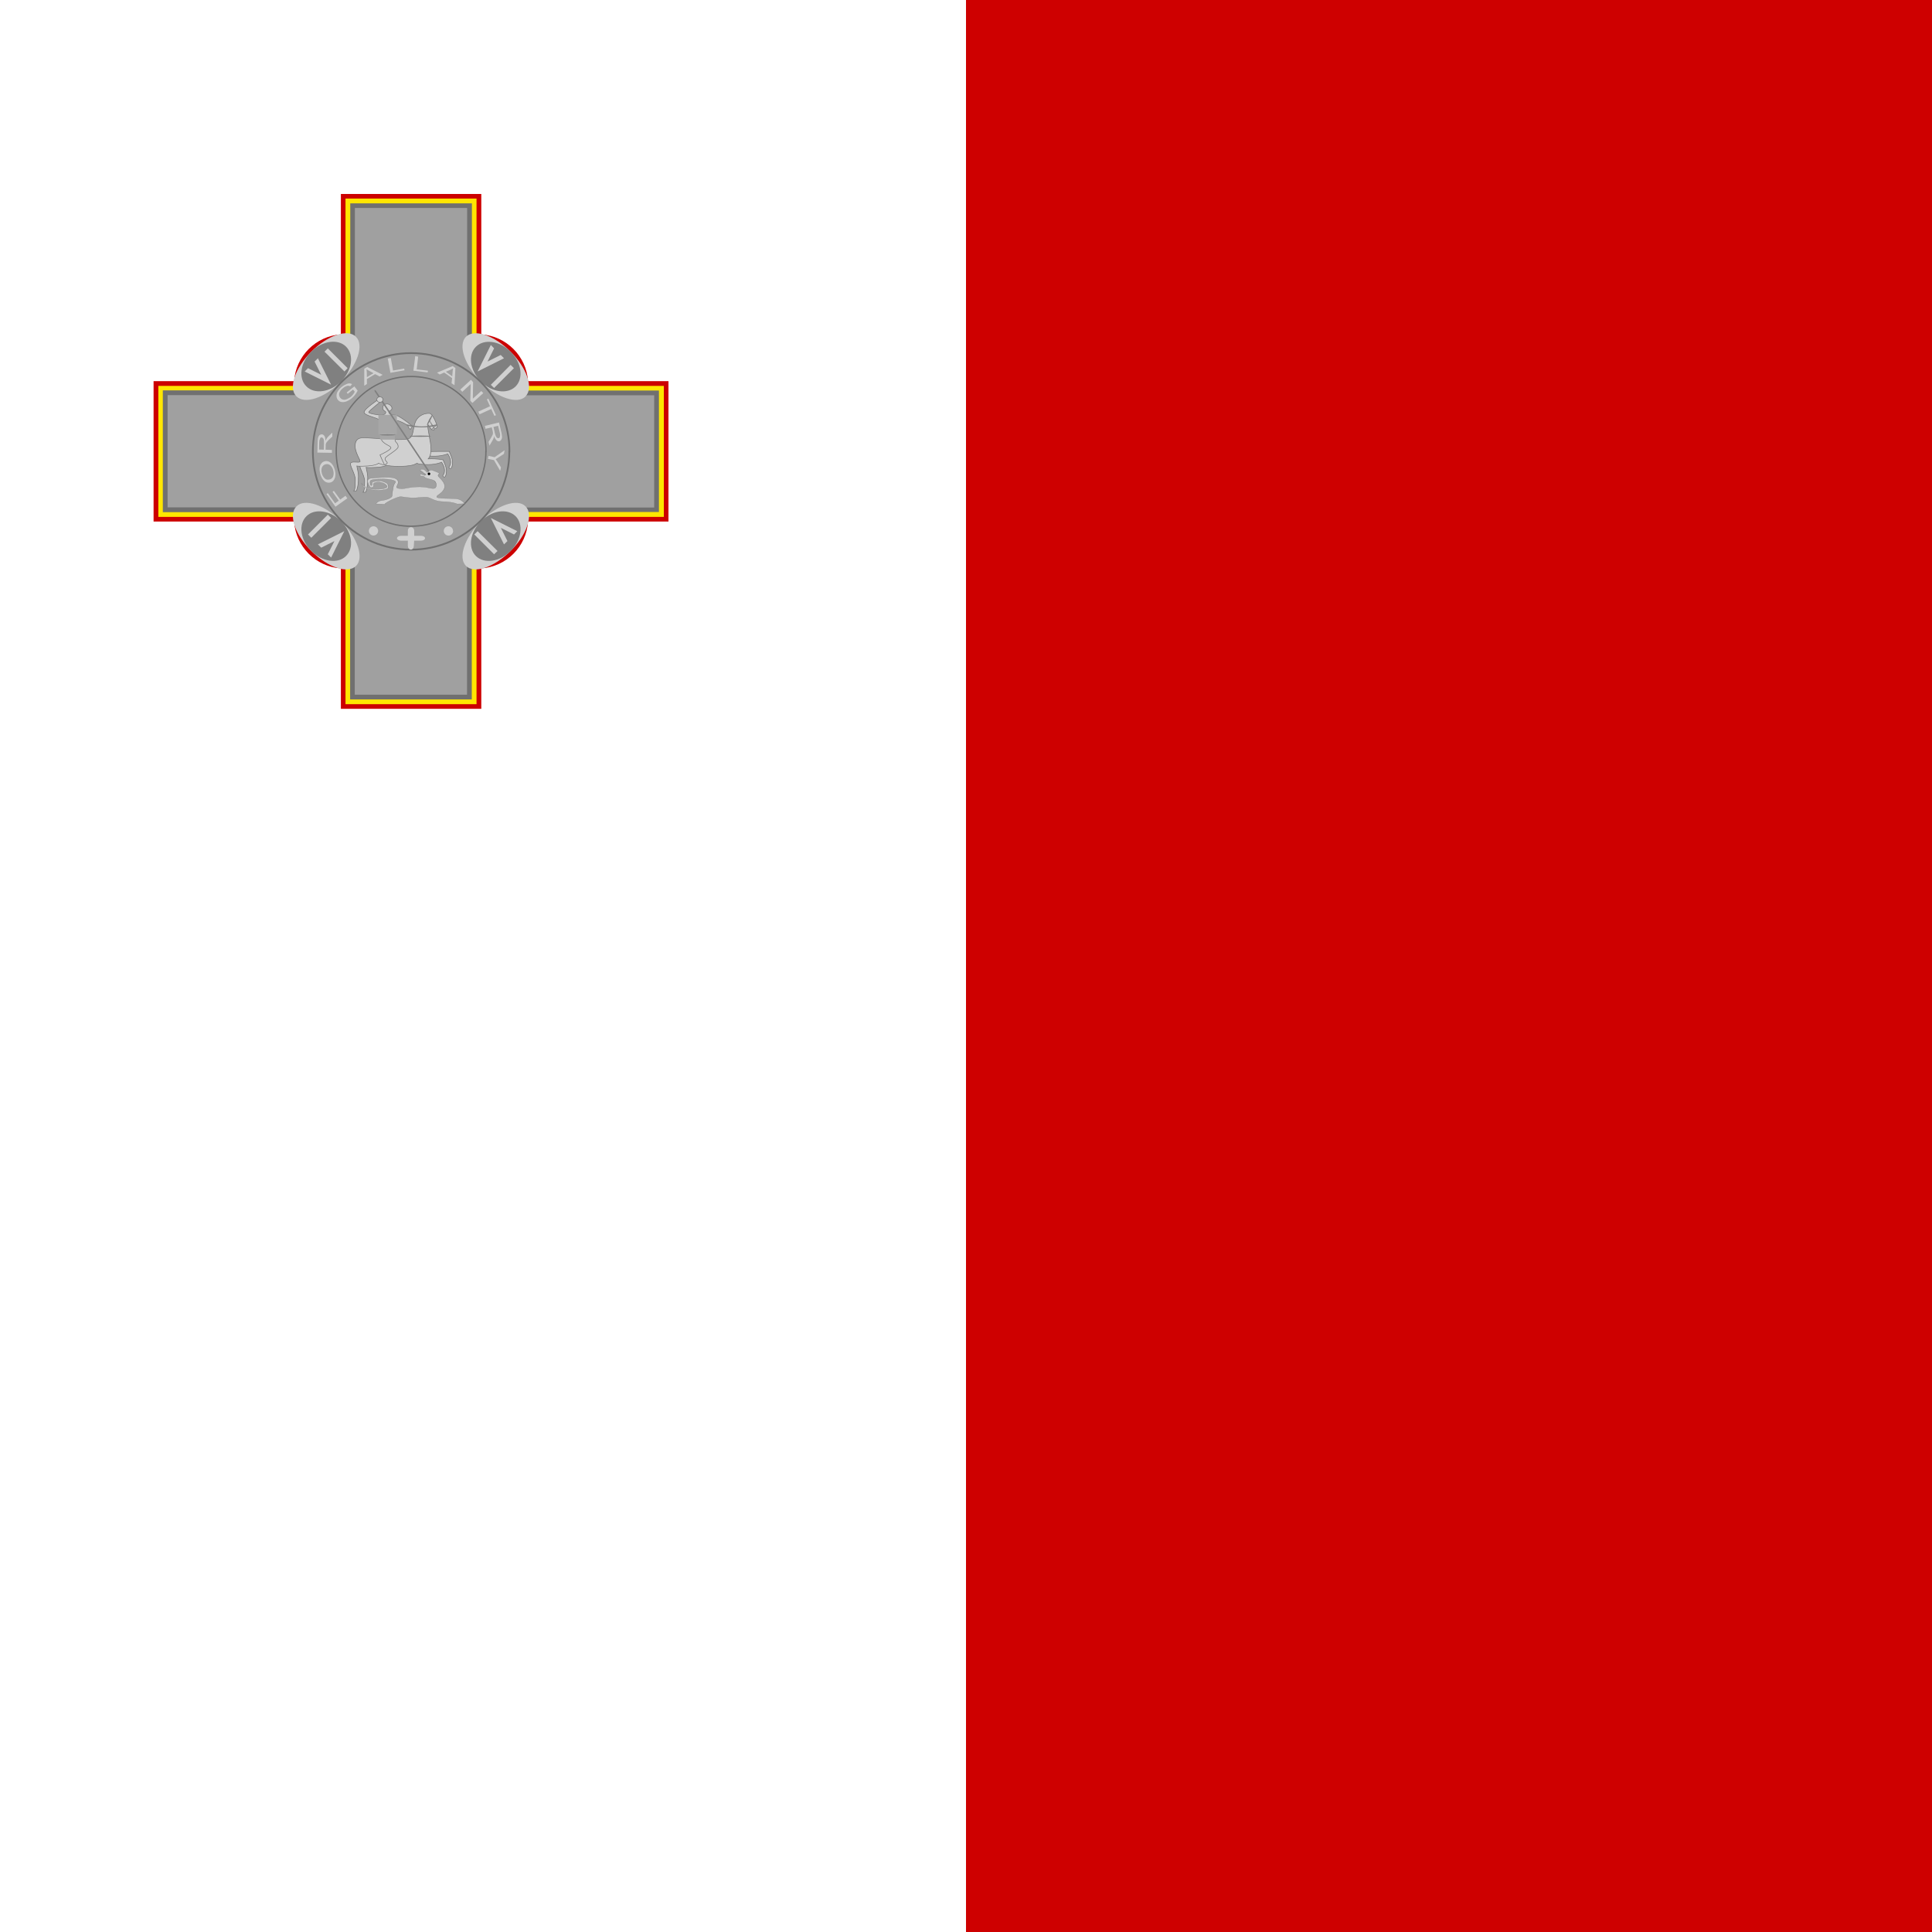
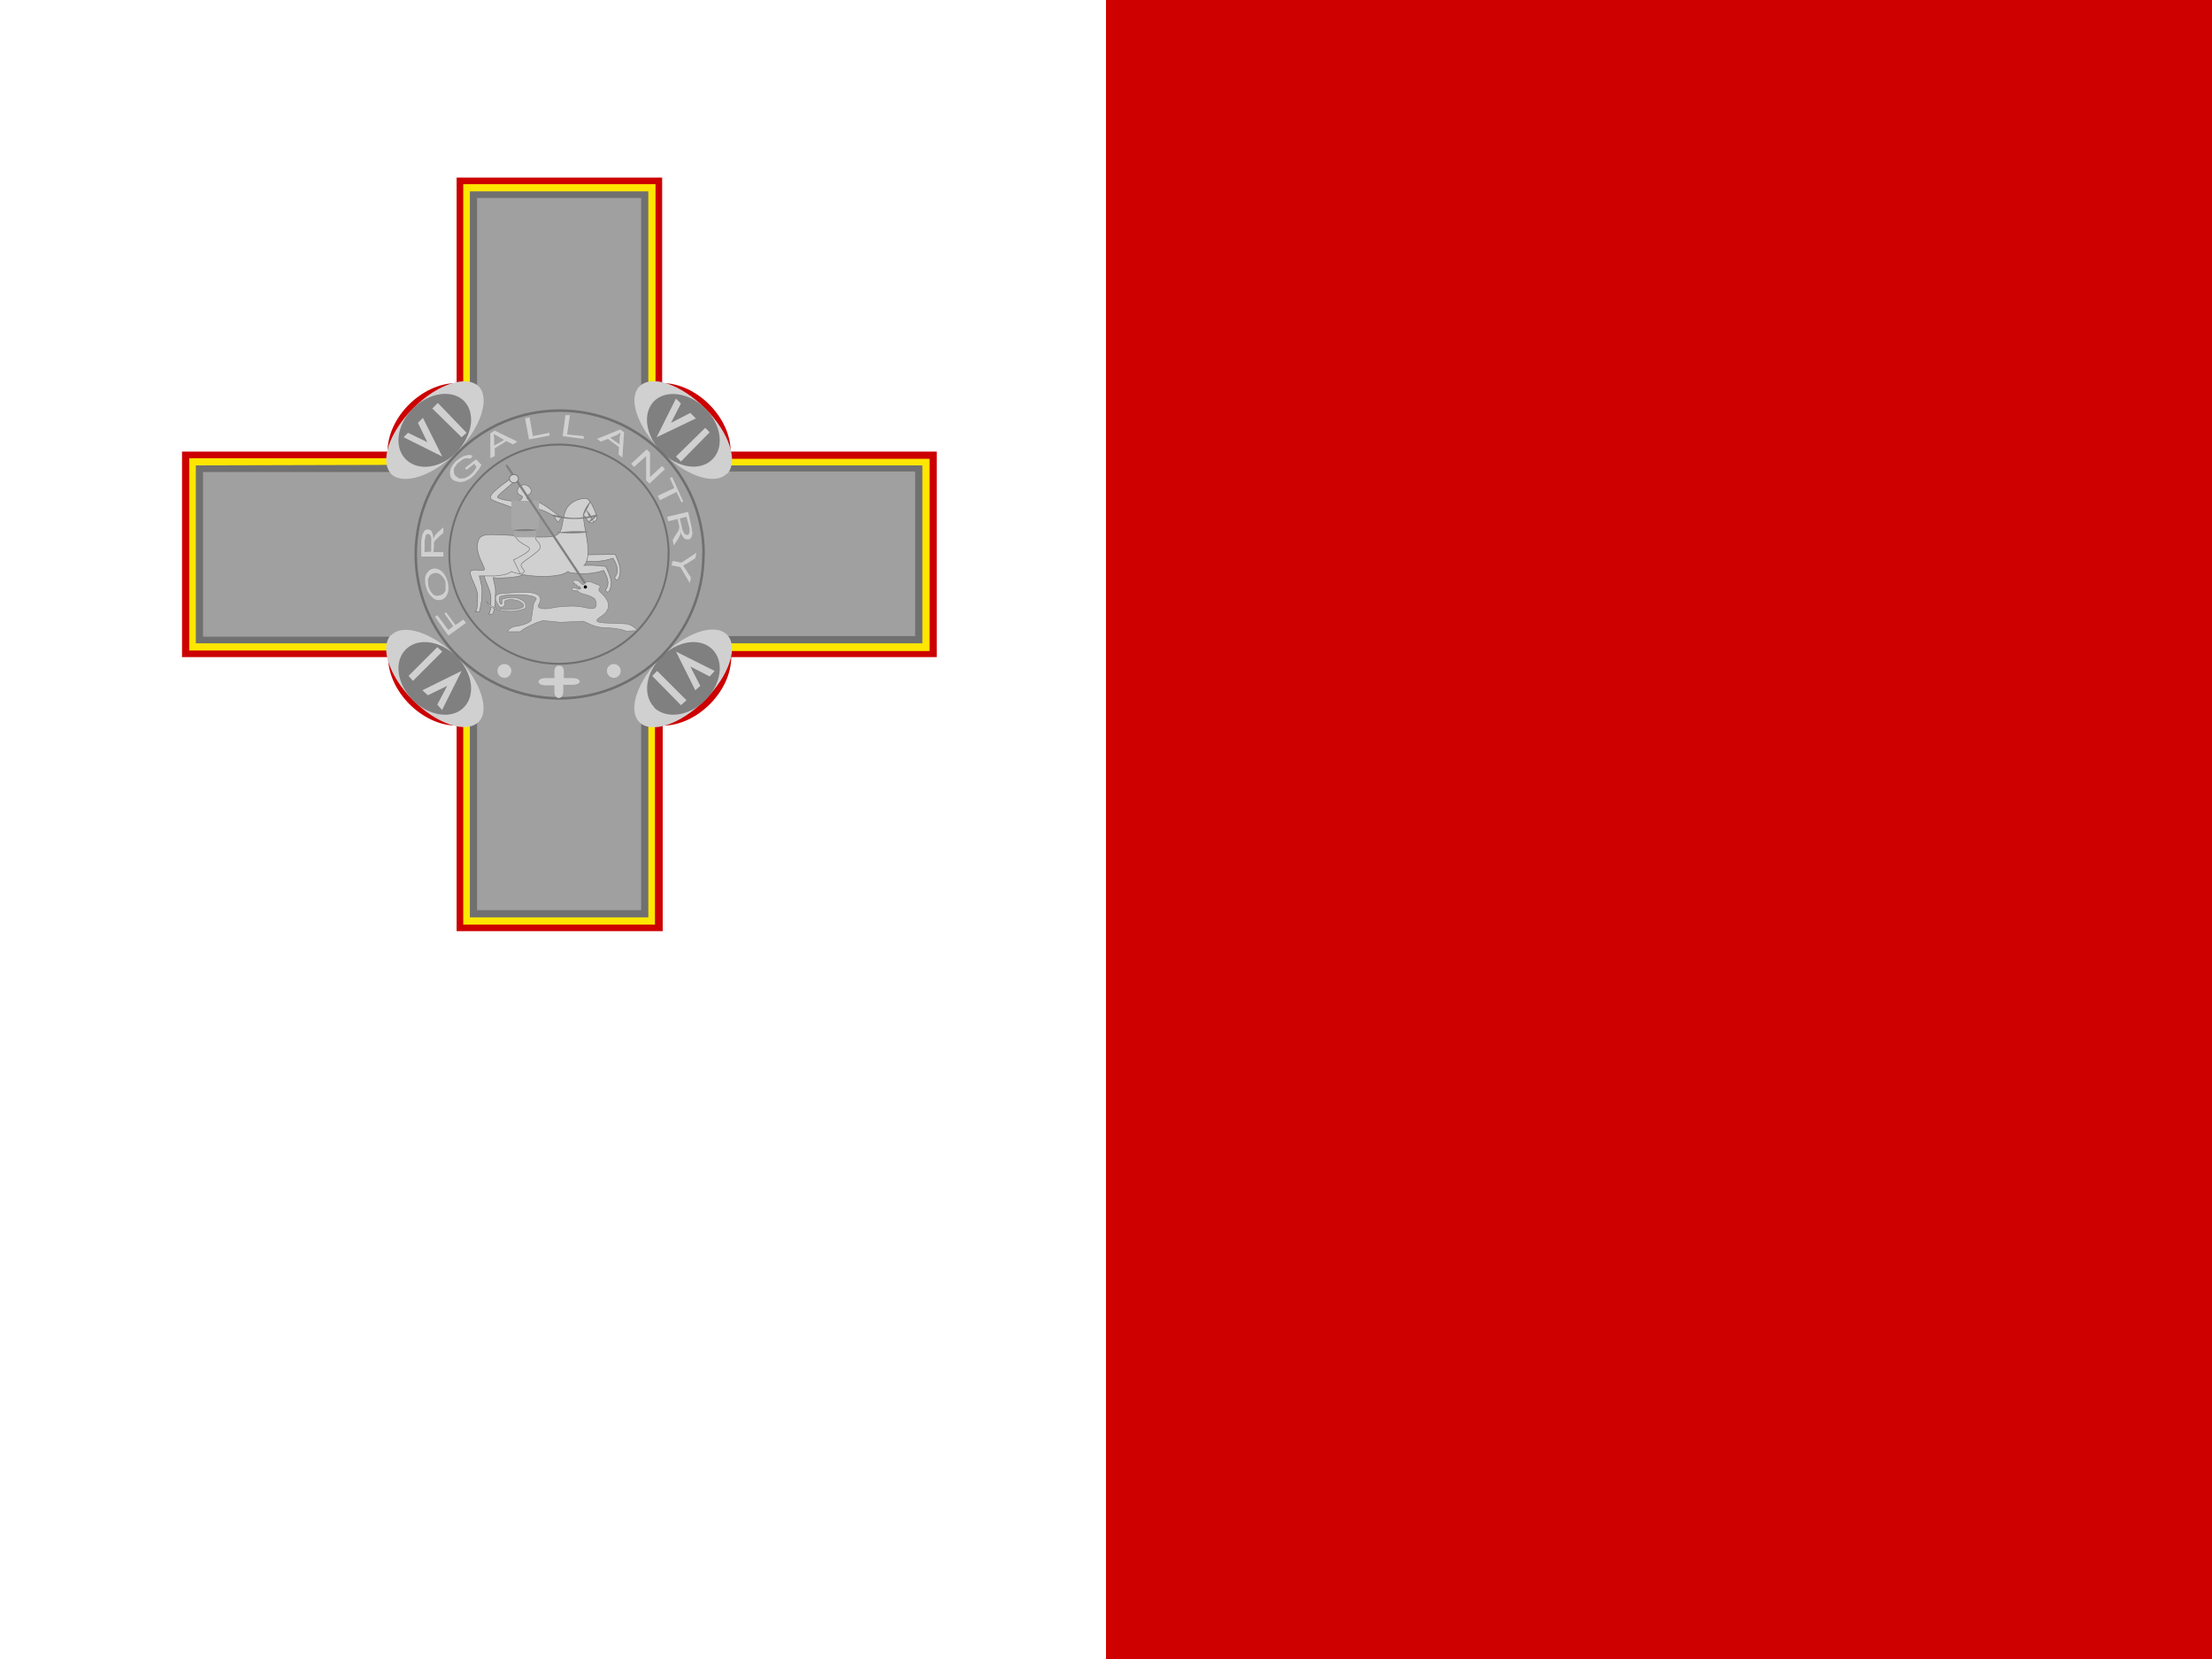
- <svg xmlns="http://www.w3.org/2000/svg" id="flag-icons-mt" viewBox="0 0 512 512">
+ <svg xmlns="http://www.w3.org/2000/svg" id="flag-icons-mt" viewBox="0 0 640 480">
  <g fill-rule="evenodd" stroke-width="1pt">
-     <path fill="#ce0000" d="M256 0h256v512H256z" />
-     <path fill="#fff" d="M0 0h256v512H0z" />
+     <path fill="#ce0000" d="M320 0h320v480H320z" />
+     <path fill="#fff" d="M0 0h320v480H0z" />
  </g>
-   <g transform="matrix(.35005 0 0 .35003 40.7 -25.5)">
-     <path fill="#f1eeee" fill-rule="evenodd" d="M183.1 381.7c0 2.3-2.6 4.2-5.8 4.2-3.3 0-5.9-2-5.9-4.2 0-2.3 2.6-4.2 5.8-4.2s6 1.9 6 4.2z" />
-     <path fill="#c00" fill-rule="evenodd" d="M0 361.4v106.3h106.4a38.1 38.1 0 0 0 35.4 35.5v106.3h106.3V503.2a38.1 38.1 0 0 0 35.4-35.5h106.3V361.4H283.5a38.1 38.1 0 0 0-35.4-35.4V219.7H141.8V326a38.1 38.1 0 0 0-35.4 35.4z" />
-     <path fill="#ffe600" fill-rule="evenodd" d="M3.6 365v99.2h106.3a38.1 38.1 0 0 0 35.4 35.4V606h99.2V499.6a38.1 38.1 0 0 0 35.5-35.4h106.3V365H280a38.1 38.1 0 0 0-35.5-35.5V223.2h-99.2v106.3A38.1 38.1 0 0 0 110 365z" />
-     <path fill="#707070" fill-rule="evenodd" d="M7 368.5v92.1h106.3a38.1 38.1 0 0 0 35.5 35.5v106.3h92.1V496a38.1 38.1 0 0 0 35.4-35.5h106.3v-92H276.3A38.1 38.1 0 0 0 241 333V226.8h-92.1V333a38.1 38.1 0 0 0-35.5 35.4H7z" />
-     <path fill="#a0a0a0" fill-rule="evenodd" d="M10.6 372v85h106.3a38.1 38.1 0 0 0 35.4 35.5v106.3h85V492.5a38.1 38.1 0 0 0 35.5-35.4H379v-85H272.8a38.1 38.1 0 0 0-35.4-35.5V230.3h-85v106.3a38.1 38.1 0 0 0-35.5 35.4z" />
+   <g transform="translate(-12.4 -30.8)scale(1.5986)">
+     <path fill="#f1eeee" fill-rule="evenodd" d="M104.8 108c0 .9-.9 1.5-2 1.5-1.2 0-2-.6-2-1.4 0-.8.8-1.5 2-1.5 1.1 0 2 .7 2 1.5z" />
+     <path fill="#c00" fill-rule="evenodd" d="M40.7 101v37.2H78c0 6.2 6.2 12.4 12.4 12.4v37.2h37.3v-37.2c6.2 0 12.4-6.2 12.4-12.4h37.2V101H140c0-6.2-6.2-12.4-12.4-12.4V51.4H90.4v37.2c-6.3 0-12.5 6.2-12.5 12.4z" />
+     <path fill="#ffe600" fill-rule="evenodd" d="M42 102.2V137h37.2c0 6.2 6.2 12.4 12.4 12.4v37.2h34.7v-37.1c6.2 0 12.4-6.2 12.4-12.4H176v-34.8h-37.2c0-6.2-6.2-12.4-12.4-12.4V52.6H91.6v37.2c-6.2 0-12.4 6.2-12.4 12.4z" />
+     <path fill="#707070" fill-rule="evenodd" d="M43.2 103.5v32.2h37.2c0 6.2 6.2 12.4 12.4 12.4v37.2h32.3v-37.2c6.2 0 12.4-6.2 12.4-12.4h37.2v-32.2h-37.2c0-6.2-6.2-12.4-12.4-12.4V53.9H92.8V91c-6.2 0-12.4 6.2-12.4 12.4z" />
+     <path fill="#a0a0a0" fill-rule="evenodd" d="M44.5 104.7v29.8h37.2c0 6.2 6.2 12.4 12.4 12.4V184h29.7v-37.2c6.2 0 12.4-6.2 12.4-12.4h37.2v-29.8h-37.2c0-6.2-6.2-12.4-12.4-12.4V55.1H94.1v37.2c-6.2 0-12.4 6.2-12.4 12.4H44.4z" />
    <g fill-rule="evenodd">
-       <path fill="#d0d0d0" d="M153.2 327.8c6.3 6.3 1.2 21.4-11.2 33.9s-27.6 17.5-33.9 11.2c-6.2-6.2-1.1-21.3 11.3-33.8s27.6-17.5 33.8-11.3" />
-       <path fill="gray" d="M145.7 335.3c6.3 6.3 4.6 18-3.7 26.3s-20.1 10-26.3 3.8c-6.3-6.2-4.6-18 3.7-26.3s20.1-10 26.3-3.8" />
-       <path fill="#d0d0d0" d="m114.4 354.1 2.5-2.5 10 5-5-10 2.5-2.5 10 20zm15-15 2.5-2.5 15 15-2.4 2.5z" />
+       <path fill="#d0d0d0" d="M94.4 89.2c2.1 2.2.4 7.5-4 11.9s-9.6 6-11.8 4c-2.2-2.3-.4-7.6 4-12s9.6-6 11.8-3.9" />
+       <path fill="gray" d="M91.7 91.8c2.2 2.2 1.6 6.3-1.3 9.3s-7 3.5-9.2 1.3c-2.2-2.2-1.6-6.3 1.3-9.2s7-3.5 9.2-1.4" />
+       <path fill="#d0d0d0" d="m80.8 98.4.8-.8 3.5 1.7-1.7-3.5.9-.9 3.5 7zm5.2-5.2 1-1 5.2 5.4-.9.8z" />
    </g>
    <g fill-rule="evenodd">
-       <path fill="#d0d0d0" d="M281.6 373c-6.2 6.2-21.4 1.1-33.8-11.3s-17.5-27.6-11.3-33.9c6.3-6.2 21.4-1.1 33.8 11.3s17.5 27.6 11.3 33.8z" />
-       <path fill="gray" d="M274.1 365.4c-6.2 6.2-18 4.6-26.3-3.7s-10-20.1-3.8-26.3 18-4.6 26.3 3.7 10 20 3.8 26.3" />
-       <path fill="#d0d0d0" d="m255.3 334 2.5 2.6-5 10 10-5 2.5 2.5-20 10 10-20zm15 15.1 2.5 2.5-15 15-2.5-2.4z" />
+       <path fill="#d0d0d0" d="M139.3 105c-2.2 2.2-7.5.4-11.8-4s-6.2-9.6-4-11.8c2.2-2.2 7.5-.4 11.9 4s6 9.6 4 11.8z" />
+       <path fill="gray" d="M136.7 102.4c-2.2 2.2-6.3 1.6-9.2-1.3s-3.5-7-1.4-9.2c2.2-2.2 6.4-1.6 9.3 1.3s3.5 7 1.3 9.2" />
+       <path fill="#d0d0d0" d="m130.1 91.4.9.9-1.8 3.5 3.5-1.8 1 1-7.1 3.4zm5.3 5.3.8.8-5.2 5.3-.9-.9z" />
    </g>
    <g fill-rule="evenodd">
-       <path fill="#d0d0d0" d="M236.5 501.3c-6.2-6.2-1.1-21.4 11.3-33.8s27.6-17.5 33.8-11.3c6.2 6.2 1.2 21.4-11.3 33.8s-27.5 17.5-33.8 11.3" />
-       <path fill="gray" d="M244 493.8c-6.2-6.2-4.5-18 3.8-26.3s20-10 26.3-3.8c6.2 6.3 4.5 18-3.8 26.3s-20 10-26.3 3.8" />
-       <path fill="#d0d0d0" d="m275.4 475-2.5 2.5-10-5 5 10-2.6 2.5-10-20 20 10zm-15 15-2.6 2.5-15-15 2.5-2.5z" />
+       <path fill="#d0d0d0" d="M123.5 150c-2.2-2.2-.4-7.5 4-11.9s9.6-6.1 11.8-4c2.2 2.2.4 7.5-4 11.9s-9.6 6.1-11.8 4" />
+       <path fill="gray" d="M126.2 147.3c-2.2-2.2-1.6-6.3 1.3-9.2s7-3.5 9.2-1.3c2.2 2.2 1.6 6.3-1.3 9.2s-7 3.5-9.3 1.3z" />
+       <path fill="#d0d0d0" d="m137.1 140.7-.9 1-3.5-1.8 1.8 3.5-.9.8-3.5-7zM132 146l-1 .9-5.2-5.3.9-.9z" />
    </g>
    <g fill-rule="evenodd">
-       <path fill="#d0d0d0" d="M108.2 456.2c6.2-6.2 21.3-1.2 33.8 11.3s17.5 27.6 11.3 33.8c-6.3 6.2-21.4 1.2-33.9-11.3s-17.5-27.6-11.2-33.8" />
-       <path fill="gray" d="M115.7 463.7c6.2-6.2 18-4.5 26.3 3.8s10 20 3.7 26.3c-6.2 6.2-18 4.5-26.3-3.8s-10-20-3.7-26.3" />
-       <path fill="#d0d0d0" d="m134.4 495-2.5-2.5 5-10-10 5-2.5-2.5 20-10zm-15-15-2.5-2.5 15-15 2.5 2.5z" />
+       <path fill="#d0d0d0" d="M78.6 134.2c2.2-2.2 7.5-.4 11.8 3.9s6.1 9.7 4 11.8c-2.2 2.2-7.5.5-11.9-3.9s-6-9.7-4-11.8z" />
+       <path fill="gray" d="M81.2 136.8c2.2-2.2 6.3-1.6 9.2 1.3s3.5 7 1.3 9.2c-2.1 2.2-6.3 1.6-9.2-1.3s-3.5-7-1.3-9.2" />
+       <path fill="#d0d0d0" d="m87.8 147.8-.9-1 1.8-3.4-3.5 1.7-1-.9 7.1-3.5-3.5 7zm-5.3-5.3-.8-.9 5.2-5.2.9.8z" />
    </g>
-     <path fill="none" stroke="#707070" stroke-width="1pt" d="M269.3 414.6c0 41-34.1 74.4-76.2 74.4S117 455.7 117 414.6s34.1-74.4 76.2-74.4 76.2 33.3 76.2 74.4z" transform="matrix(.97674 0 0 1 6.3 0)" />
-     <path fill="none" stroke="#707070" stroke-width="1pt" d="M269.3 414.6c0 41-34.1 74.4-76.2 74.4S117 455.7 117 414.6s34.1-74.4 76.2-74.4 76.2 33.3 76.2 74.4z" transform="matrix(.74419 0 0 .7619 51.2 98.7)" />
-     <path fill="#d0d0d0" fill-rule="evenodd" d="M170 474.8a3.5 3.5 0 1 1-7 0 3.5 3.5 0 0 1 7 0m56.8 0a3.5 3.5 0 1 1-7.1 0 3.5 3.5 0 0 1 7 0zm-34.3 0v3.7h-4.7c-4.7 0-4.7 3.7 0 3.7h4.7v3.7c0 3.8 4.2 4.3 4.5.3l.3-4h4.7c4.7 0 4.7-3.7 0-3.7h-4.7v-3.7c0-3.7-4.8-3.7-4.8 0" />
-     <path fill="#d0d0d0" fill-rule="evenodd" stroke="#707070" stroke-width="1pt" d="M180.7 163v7s-3.3 5.5-24.8 7.2-24.8 0-24.8 0c.6 6.1 4.7 17.9 3.5 31.9.9 16.2-4 31-4 31 .5.8-2 1.3-6.6.8 3.6-3.5 3.1-13.8 3.6-28.3.4-14.6-13.6-36.5-10.7-42.5s63.8-7.1 63.8-7.1z" transform="matrix(.33032 0 0 .29556 117.6 374.3)" />
-     <path fill="#d0d0d0" fill-rule="evenodd" stroke="#707070" stroke-width="1pt" d="M272.8 162.3c20.9-1.1 55.9-.9 55.9-.9s8.3 18.5 7.9 28.7-3.2 19-7 14.6 1.7-3.5 2.4-14.6c.7-11-6.6-22.4-6.6-22.4s-15 7.3-37.5 5.8-12.5-10.8-15-11.2z" transform="matrix(.33032 0 0 .29556 115.2 366.9)" />
-     <path fill="#d0d0d0" fill-rule="evenodd" stroke="#707070" stroke-width="1pt" d="M312.2 274c20.9-1.2 34.6 2.4 34.6 2.4s8.2 18.5 7.9 28.7-3.2 19-7.1 14.6 1.8-3.5 2.5-14.6c.7-11-6.7-22.5-6.7-22.5s-15 7.3-37.4 5.9c-22.5-1.5-16.1-3-18.6-3.4s-3.2 7-37.2 8-51.4-8-51.4-8-3.4 5.4-24.8 7-24.8 0-24.8 0c.5 6.2 4.7 18 3.5 32 .8 16.2-4 31-4 31 .5.8-2.1 1.3-6.6.8 3.5-3.5 3.1-13.8 3.5-28.3C146 313 132.1 291 135 285s18.3-.4 21.3-3.6c2.9-3.1-13.8-25.3-10.7-46 3.2-20.8 20.8-15 42.6-14.2 21.7.7 69.8 7 81.5 0 11.6-7 6.5-33 17.6-49.6a32.2 32.2 0 0 1 28.4-14.2c7 0 17.7 28.4 17.7 35.4l-3.5 3.6h-3.6v3.5c-8 1-9.2-7.7-14.1-14.1-2.2 10 7 42.5 7 63.7 0 17.8-6.6 25.6-7 24.3z" transform="matrix(.33032 0 0 .29556 104.6 339.3)" />
-     <path fill="#d0d0d0" fill-rule="evenodd" stroke="#707070" stroke-width="1pt" d="M209 131.1c.4 7-27.3 22.9-29.6 29.2s7 9.7 4.2 13.3c-2.9 3.6-5.2 2.2-5.8 2.9-.6.7-10.4-24.6-10.4-24.6s26-13 25-18.7-19.2-9-22.6-23.3c-3.3-14.2-1.4-41.7-4.1-47.5C163 56.7 131 51.2 131 42.5s33-32.5 36.4-36c3.5-3.6 7 3.5 3.5 7-3.5 3.6-29.2 25.5-29.2 29 0 3.6 21.3 7.1 28.4 7.1 7 0 10.6-3.5 10.6-7 0-3.1-7-3.6-7-10.7s3.5-10.6 10.6-10.6c3.5 0 10.3 4.5 10.6 10.6.3 6-6.3 6.6-7.1 10.6-.8 4 7 7.1 14.2 7.1 7 0 31.3 20.6 34.8 24.2 3.5 3.5 7 3.5 3.5 7-3.5 3.6-1.4 7.8-5 4.2-3-3.4-3.5-7-3.5-7-.3-3.3-26.3-17.8-29.8-14.2-3.6 3.5 0 46 0 49.6 0 7 7.3 7 7 17.7z" transform="matrix(.33032 0 0 .29556 116.1 372.4)" />
-     <path fill="#a7a7a7" fill-rule="evenodd" d="M170.2 386.9h14v14.7h-14z" />
-     <rect width="87.5" height="1.1" x="405.6" y="64.6" fill="gray" fill-rule="evenodd" rx="1.3" ry=".6" transform="matrix(.5544 .83225 -.88236 .47057 0 0)" />
-     <path fill="#d0d0d0" fill-rule="evenodd" stroke="#707070" stroke-width="1pt" d="M180.7 42.5a7 7 0 1 1-14.2 0 7 7 0 0 1 14.2 0z" transform="matrix(.33032 0 0 .29556 114 362.8)" />
-     <path fill="gray" fill-rule="evenodd" d="M214.7 394.4c0 1-5.4 2-11.7 2s-11.7-1-11.7-2c0-.8 5.4 1.3 11.7 1.3s11.7-2.1 11.7-1.3" />
-     <path fill="#a7a7a7" fill-rule="evenodd" d="M171.4 401.6h11.7v4.1h-11.7z" />
-     <path fill="gray" fill-rule="evenodd" d="M209.4 391.2c-1 2.2-2.2 3.7-2.4 3.4-.2-.2.6-2.2 1.7-4.3 1.2-2.1 2.3-3.6 2.4-3.4.2.3-.5 2.2-1.7 4.3m3 5.5c-1.3 1.2-2.3 2-2.4 1.7 0-.2 1-1.3 2.3-2.5 1.3-1.1 2.4-1.9 2.4-1.6 0 .2-1 1.3-2.3 2.4" />
-     <path fill="gray" fill-rule="evenodd" d="M211 394c.9 1.8 1.5 3.3 1.3 3.4-.1 0-1-1.3-2-3-1-1.8-1.6-3.2-1.4-3.3.2 0 1 1.3 2 3zm-1 9.1c0 .3-3.6.5-8.2.5s-8.2-.2-8.2-.5 3.7-.5 8.2-.5c4.6 0 8.2.2 8.2.5m-26.9-1c0 .3-2.6.5-5.8.5-3.3 0-5.9-.2-5.9-.5s2.6-.5 5.8-.5 6 .2 6 .5z" />
-     <path fill="#d0d0d0" fill-rule="evenodd" stroke="gray" stroke-width="1pt" d="M375.5 172s9 36 47 36.5 51.3-10.8 35.8-30-44-13.1-40.3 3.4-10.8 22-14.2 10.4c-3.4-11.6-17-46 7.5-48.3 24.5-2.3 76.5-14.8 89.5 9.2S486 198.9 507 204c21 5 24-5.8 60-9.1s49.7 11 62 9c12.3-2 10.6-37.2.8-46.1-9.7-9-28.5-10.6-33.3-20.4-4.8-9.8-17.8-1.9-16.6-13s18.5 7.7 18.7 2c0-.2 2.9-3.9 3.5-4.9-2.2-.8-3.5.6-5.1 2 1.8-2.4 1.7-3.5 2.3-5.4-.3-.7-2.5 2.8-2.9 2s2.5-5.6 1.2-3.8c-.4.5-3.8 3.3-3.9 1.4 0-.8 1.8-2.8 1.2-4-.5-.9-3 1.1-3.4 1.3 1.5-3.3 1.4-3.2 0-5.7-1.3-2.4-2.2-2.4-4.3.4.9-4 1.1-4.8-1-6.3-1.6-1.6-1.7-3-3.8 4.1.8-7.6-1.3-8-.4-11.5.5-3.3 3.3-4.7 7.9-4 9 .1 13.7 18 16.6 17.9 3 0 6.2-18.9 18.8-11.3 12.5 7.7 14 9.2 20.4 13.8 6.3 4.5-4.5 11.4-.9 20.4 3.6 9 28.3 38.8 21.3 70-7 31-25 36-26.7 49.5-1.6 13.4 57 8 72 12.5s24.4 23 25 26.2-26.2 2.9-26.2 2.9-13.8-11.8-46.6-13c-32.9-1-45.4-23-57.7-25.8s-38.5 4.7-53.1 3.6c-14.7-1.1-29.5-5-39-7.1-9.5-2.2-56.7 35.4-56.5 44.2-9.9-.7-33-2.7-32.1-1.7 1 1 4.2-17 22.2-20.2 18-3.2 35.7-17.6 35-27-.5-9.5 3.6-42 5-55.8s8.3-20.6 6.7-28c-1.6-7.2-22.2-14.7-42-14.5-19.8.2-41.8 2-45 10-3.2 8-.7 31 3.4 28.3 4-2.6-1-17.7 3.3-20.8a57.3 57.3 0 0 1 25.8-6.2c10.4-.4 28.5 14.7 28.3 19.5-.2 4.9 5.8 21-2.5 27-8.3 6.2-25.3 9-41.6 7.6a71.4 71.4 0 0 1-38.7-16.7c-6-6-9.6-24.1-9.6-25.4z" transform="matrix(.21598 0 0 .12989 76.3 416.2)" />
-     <path fill-rule="evenodd" d="M209.5 431.6a1 1 0 1 1-2 0 1 1 0 0 1 2 0" />
-     <path fill="#d0d0d0" d="m253.6 418 4.6 1 7.6-5.3-.6 2.8-4 2.6-2.2 1.4 1.5 2.2 2.5 4-.6 2.6-4.7-8.1-4.6-1zm-7.7-33.5 8.8-4.1-2.4-5.2 1.2-.5 5.7 12.5-1.2.5-2.4-5.2-8.8 4-1-2zm-13.7-16.7 8.1-7.4 1.6 1.8-.2 12.5 6.4-5.8 1.5 1.6-8.2 7.4-1.6-1.7.3-12.6-6.4 5.9zm-35.5-14.3 1.4-11 2.2.4-1.1 9.6 8.5 1-.2 1.3zm-17.4 1.6-2-10.8 2.3-.4 1.7 9.5 8.4-1.5.3 1.3zM147 371l-.8-1 5.8-4.6 2.5 3.2a16.3 16.3 0 0 1-2 3.2 16 16 0 0 1-2.5 2.6 14.8 14.8 0 0 1-4.1 2.4c-1.4.5-2.6.6-3.7.4s-2-.8-2.7-1.6a4.9 4.9 0 0 1-1-3 6.3 6.3 0 0 1 1-3.6 14.3 14.3 0 0 1 3.2-3.4 13.7 13.7 0 0 1 3-1.8c.9-.4 1.7-.7 2.5-.7s1.4.2 2.1.6l-1.4 1.6a3.7 3.7 0 0 0-1.6-.4c-.5 0-1 .1-1.7.4a9.2 9.2 0 0 0-2.1 1.3c-.8.6-1.5 1.3-2 2l-.9 1.7a4 4 0 0 0 .7 3.7 3.8 3.8 0 0 0 2.2 1.4c.8.2 1.7.1 2.7-.3 1-.4 2-1 2.9-1.6a11.8 11.8 0 0 0 2-2.1c.6-.8 1-1.5 1.2-2l-1.3-1.6zm-.3 79.1-9 6.4-6.8-9.6 1-.7 5.5 7.7 2.8-2-4.7-6.7 1-.7 4.8 6.6 4-2.9 1.4 2zm-13.2-14.3a3.6 3.6 0 0 0 2.5-2.5c.4-1.3.4-2.7 0-4.4a7.3 7.3 0 0 0-2.3-3.8 3.8 3.8 0 0 0-3.6-.7 3.9 3.9 0 0 0-2 1.3 4.5 4.5 0 0 0-1 2.5c-.1 1 0 2 .3 3.1a8 8 0 0 0 2.2 3.8c1 1 2.3 1.1 3.9.7m.6 2.3c-1.8.5-3.4.1-4.8-1-1.4-1.3-2.4-3-3.1-5.4-.4-1.6-.6-3-.5-4.4s.5-2.5 1.2-3.4a4.7 4.7 0 0 1 2.5-1.8 4.7 4.7 0 0 1 3.2.2 6.5 6.5 0 0 1 2.8 2.4 12.8 12.8 0 0 1 1.8 3.9c.4 1.6.6 3 .4 4.4a6.6 6.6 0 0 1-1.2 3.4 4.4 4.4 0 0 1-2.3 1.7m.9-22.4-11-.2.2-7.7c0-1.6.1-2.7.3-3.5.3-.8.6-1.5 1.1-2 .5-.4 1.1-.6 1.7-.6.8 0 1.4.4 2 1.2s.8 2 .9 3.7l.6-1.3a9.8 9.8 0 0 1 1.5-2l3-2.9v3l-2.4 2.2-1.5 1.6c-.4.4-.6.8-.8 1.2a4.6 4.6 0 0 0-.3 1v1.3l-.1 2.6 4.8.2v2.3zm-6.1-2.4.1-5-.1-2.4a2.8 2.8 0 0 0-.7-1.4 2 2 0 0 0-1-.5c-.5 0-1 .3-1.2 1a6 6 0 0 0-.6 2.7l-.1 5.5zm30.6-48.4V352l2.2-1.3 11.7 5.9-2.2 1.3-3.5-1.8-6.2 3.7v3.8zm2-6.5 5-3-3.1-1.7-2.2-1.3.2 2.3zm53.1-3.4 11.9-5 2 1.5-.7 13-2.2-1.5.4-3.9-6-4.2-3.4 1.5zm6.7-.7 4.8 3.5.3-3.6c.1-1 .2-1.9.4-2.5l-2 1.1zm29.5 41 10.7-2.6 1.8 7.5c.3 1.5.5 2.7.5 3.5a4 4 0 0 1-.6 2.1c-.4.6-.8 1-1.4 1.1-.8.2-1.5 0-2.2-.7a8.2 8.2 0 0 1-1.9-3.3c0 .6 0 1-.2 1.4a9.8 9.8 0 0 1-1 2.2l-2.2 3.7-.7-2.8 1.7-2.8 1.1-2c.3-.5.4-1 .5-1.3a4.6 4.6 0 0 0 0-1l-.2-1.3-.7-2.6-4.7 1.1zm6.5.8 1.1 4.8c.3 1 .5 1.8.8 2.3.3.6.6 1 1 1.2.3.2.7.3 1 .2.5-.1.9-.5 1-1.1a6 6 0 0 0-.1-3l-1.3-5.3z" />
+     <path fill="none" stroke="#707070" stroke-width="1pt" d="M269.3 414.6c0 41-34.1 74.4-76.2 74.4S117 455.7 117 414.6s34.1-74.4 76.2-74.4 76.2 33.3 76.2 74.4z" transform="matrix(.34191 0 0 .35003 43 -25.5)" />
+     <path fill="none" stroke="#707070" stroke-width="1pt" d="M269.3 414.6c0 41-34.1 74.4-76.2 74.4S117 455.7 117 414.6s34.1-74.4 76.2-74.4 76.2 33.3 76.2 74.4z" transform="matrix(.2605 0 0 .26669 58.6 9)" />
+     <path fill="#d0d0d0" fill-rule="evenodd" d="M100.3 140.7a1.2 1.2 0 1 1-2.5 0 1.2 1.2 0 0 1 2.5 0m19.8 0a1.2 1.2 0 1 1-2.5 0 1.2 1.2 0 0 1 2.5 0m-12 0v1.3h-1.6c-1.7 0-1.7 1.3 0 1.3h1.6v1.2c0 1.4 1.5 1.5 1.6.1v-1.4h1.7c1.7 0 1.7-1.2 0-1.2h-1.6v-1.3c0-1.3-1.7-1.3-1.7 0" />
+     <path fill="#d0d0d0" fill-rule="evenodd" stroke="#707070" stroke-width=".1" d="M102.8 122.3v.8s-.4.5-2.9.7c-2.5.2-2.9 0-2.9 0 .1.7.6 1.9.4 3.3.1 1.7-.4 3.2-.4 3.2 0 .1-.3.2-.8.1.4-.4.4-1.4.4-3 0-1.4-1.5-3.7-1.2-4.3.3-.6 7.4-.8 7.4-.8zm9.8-2.6 6.5-.1s1 2 .9 3c0 1-.4 2-.8 1.5-.5-.5.2-.4.3-1.5 0-1.2-.8-2.3-.8-2.3s-1.8.7-4.4.6c-2.6-.2-1.4-1.2-1.7-1.2z" />
+     <path fill="#d0d0d0" fill-rule="evenodd" stroke="#707070" stroke-width=".1" d="M113.4 121.6c2.4-.1 4 .2 4 .2s1 2 1 3c-.1 1-.4 2-.9 1.5-.4-.4.2-.3.3-1.5 0-1.1-.8-2.3-.8-2.3s-1.7.7-4.3.6c-2.6-.2-1.8-.3-2.1-.4-.3 0-.4.8-4.3.9-4 0-6-.9-6-.9s-.4.6-2.8.8h-3c.1.6.6 1.8.5 3.3 0 1.6-.5 3.2-.5 3.2h-.7c.4-.3.3-1.4.4-2.9 0-1.5-1.6-3.7-1.3-4.4.4-.6 2.2 0 2.5-.3.3-.4-1.6-2.7-1.2-4.8.3-2.1 2.4-1.5 4.9-1.5 2.5.1 8 .8 9.4 0 1.4-.7.8-3.4 2-5.1a4.1 4.1 0 0 1 3.3-1.5c.9 0 2 3 2 3.7l-.3.4h-.4v.3c-1 .1-1.1-.8-1.7-1.4-.2 1 .8 4.4.8 6.6 0 1.8-.7 2.6-.8 2.5z" />
+     <path fill="#d0d0d0" fill-rule="evenodd" stroke="#707070" stroke-width=".1" d="M105.5 118.4c0 .7-3.1 2.4-3.4 3-.2.7.8 1 .5 1.4-.3.4-.6.2-.7.3l-1.2-2.5s3-1.4 2.9-2c-.1-.6-2.2-1-2.6-2.4s-.2-4.3-.5-4.9c-.3-.6-4-1.2-4-2 0-1 3.8-3.4 4.2-3.8.4-.4.8.4.4.7-.4.4-3.3 2.7-3.3 3 0 .4 2.4.8 3.2.8.9 0 1.3-.4 1.3-.8 0-.3-.9-.3-.9-1s.5-1.2 1.3-1.2c.4 0 1.2.5 1.2 1.1s-.7.7-.8 1.1c-.1.5.8.8 1.6.8s3.6 2.1 4 2.5c.5.3.9.3.5.7-.4.4-.2.8-.6.4a1.5 1.5 0 0 1-.4-.7c0-.3-3-1.8-3.5-1.5-.4.4 0 4.8 0 5.2 0 .7.9.7.8 1.8z" />
+     <path fill="#a7a7a7" fill-rule="evenodd" d="M100.3 109.9h5v5.1h-5z" />
+     <rect width="30.6" height=".4" x="138.6" y="-25.7" fill="gray" fill-rule="evenodd" rx=".5" ry=".2" transform="matrix(.55442 .83223 -.88237 .47055 0 0)" />
+     <path fill="#d0d0d0" fill-rule="evenodd" stroke="#707070" stroke-width="1pt" d="M180.7 42.5a7 7 0 1 1-14.2 0 7 7 0 0 1 14.2 0z" transform="matrix(.11563 0 0 .10345 80.7 101.5)" />
+     <path fill="gray" fill-rule="evenodd" d="M115.9 112.5c0 .3-2 .7-4.1.7-2.2 0-4.1-.4-4.1-.7 0-.3 1.9.5 4 .5 2.3 0 4.2-.8 4.2-.5" />
+     <path fill="#a7a7a7" fill-rule="evenodd" d="M100.7 115h4.1v1.5h-4z" />
+     <path fill="gray" fill-rule="evenodd" d="M114 111.4c-.4.8-.7 1.3-.8 1.2 0 0 .2-.8.6-1.5l.8-1.2c.1.1-.2.8-.6 1.5m1 2-.8.5a3.2 3.2 0 0 1 .8-.9c.5-.4.9-.6.9-.5l-.8.8z" />
+     <path fill="gray" fill-rule="evenodd" d="m114.6 112.4.5 1.2-.8-1-.5-1.2zm-.4 3.2s-1.2.2-2.8.2-2.9-.1-2.9-.2l2.9-.2c1.6 0 2.8 0 2.8.2m-9.4-.4c0 .1-.9.2-2 .2-1.2 0-2 0-2-.2 0 0 .8-.2 2-.2 1.1 0 2 .1 2 .2" />
+     <path fill="#d0d0d0" fill-rule="evenodd" stroke="gray" stroke-width=".1" d="M95.8 128s.7 1.6 3.6 1.6c2.8 0 3.8-.5 2.7-1.3s-3.4-.6-3 .1c.2.8-.9 1-1.1.5-.3-.5-1.3-2.1.5-2.2 1.9-.1 5.8-.7 6.8.4s-1.1 2 .5 2.3c1.5.2 1.8-.3 4.5-.4 2.7-.2 3.8.5 4.7.4 1 0 .8-1.7 0-2-.7-.5-2.1-.6-2.5-1-.3-.5-1.3 0-1.2-.6 0-.5 1.4.3 1.4.1l.2-.2h-.3l.1-.2-.2.1.1-.2s-.3.2-.3 0h-.2c.2-.2.1-.2 0-.3h-.3v-.3c-.2 0-.2 0-.3.2v-.5c0-.1.2-.2.5-.2.7 0 1 .8 1.3.8.2 0 .5-.8 1.4-.5l1.5.6c.5.3-.3.6 0 1s2.1 1.7 1.6 3.2c-.5 1.4-2 1.6-2 2.2-.2.6 4.3.4 5.4.6a3 3 0 0 1 1.9 1.2l-2 .1s-1-.5-3.5-.6c-2.5 0-3.4-1-4.4-1.2l-4 .2-3-.3c-.6-.1-4.2 1.6-4.2 2h-2.4s.3-.9 1.7-1c1.3-.2 2.7-.8 2.6-1.2l.4-2.6c0-.6.6-1 .5-1.2-.1-.4-1.7-.7-3.2-.7-1.5 0-3.1.1-3.4.4-.2.4 0 1.5.3 1.3.3 0-.1-.8.2-.9a6.8 6.8 0 0 1 2-.3c.8 0 2.1.7 2.1 1 0 .1.4.8-.2 1.1a8.2 8.2 0 0 1-3.1.4 7.5 7.5 0 0 1-3-.8c-.4-.3-.7-1-.7-1.1z" />
+     <path fill-rule="evenodd" d="M114 125.5a.3.3 0 1 1-.6 0 .3.3 0 0 1 .6 0" />
+     <path fill="#d0d0d0" d="m129.5 120.8 1.6.3 2.7-1.8-.2 1-1.4.9-.8.4.5.8.9 1.4-.2 1-1.7-2.9-1.6-.3zm-2.7-11.8 3-1.4-.8-1.8.4-.2 2 4.4-.3.2-.9-1.9-3 1.5zm-4.8-5.8 2.8-2.6.6.6v4.4l2.2-2 .5.6-2.8 2.6-.6-.6v-4.4l-2.2 2zm-12.4-5 .5-3.8h.8l-.5 3.5 3 .3v.5zm-6.1.6-.7-3.8.8-.2.6 3.4 3-.6v.5zm-11.3 5.5-.3-.3 2-1.6 1 1a5.7 5.7 0 0 1-.8 1.2 5.7 5.7 0 0 1-.9 1 5.2 5.2 0 0 1-1.4.8c-.5.1-1 .2-1.3 0a1.6 1.6 0 0 1-1-.5 1.7 1.7 0 0 1-.3-1c0-.4.1-.9.4-1.3.2-.4.6-.8 1-1.1a4.8 4.8 0 0 1 1.1-.7l.9-.2c.2 0 .5 0 .7.2l-.4.5a1.3 1.3 0 0 0-.6-.1l-.6.1a3.2 3.2 0 0 0-.7.5c-.3.2-.6.4-.7.7a2 2 0 0 0-.4.6v.5c0 .3.1.6.3.8l.7.5 1-.1a4.1 4.1 0 0 0 2.1-2l-.4-.6zm-.1 27.7-3.2 2.3-2.4-3.4.4-.3 2 2.7.9-.7-1.6-2.3.3-.2 1.7 2.3 1.4-1zm-4.7-5c.5-.1.8-.4 1-.9v-1.5a2.6 2.6 0 0 0-.9-1.3c-.3-.3-.8-.4-1.2-.3a1.4 1.4 0 0 0-.8.5c-.1.2-.3.5-.3.8l.1 1.1c.2.6.4 1 .8 1.4.3.3.8.4 1.3.2m.3.8a1.7 1.7 0 0 1-1.7-.4 3.7 3.7 0 0 1-1.1-1.8c-.2-.6-.2-1-.2-1.6s.2-.8.4-1.1a1.6 1.6 0 0 1 1-.7 1.6 1.6 0 0 1 1 .1c.4.2.7.4 1 .8a4.5 4.5 0 0 1 .8 3 2.3 2.3 0 0 1-.4 1.1c-.2.3-.5.5-.8.6m.3-7.8h-4v-2.8l.2-1.2.4-.7a.8.8 0 0 1 .6-.2c.3 0 .5.1.7.4.1.3.3.7.3 1.3a2.5 2.5 0 0 1 .7-1.1l1.1-1v1l-.8.7-.6.6a1.7 1.7 0 0 0-.3.4 1.6 1.6 0 0 0 0 .4v.4l-.1 1H88zm-2.2-.9v-1.7a4 4 0 0 0 0-.9 1 1 0 0 0-.2-.4.5.5 0 0 0-.3-.2c-.2 0-.4.1-.5.3l-.2 1v2zm10.7-16.9v-4.5l.8-.5 4.1 2-.8.5-1.2-.6-2.1 1.3v1.4zm.7-2.3 1.8-1-1-.6a8.3 8.3 0 0 1-.9-.5l.1.8zm18.6-1.2L120 97l.7.5-.3 4.6-.7-.6.1-1.3-2-1.5-1.3.5zm2.4-.2 1.7 1.2v-1.2a8.4 8.4 0 0 1 .2-1 3.7 3.7 0 0 1-.7.5zm10.3 14.3 3.8-.9.6 2.7.2 1.2-.2.7a.8.8 0 0 1-.5.4c-.3 0-.6 0-.8-.2a2.8 2.8 0 0 1-.7-1.2 2.5 2.5 0 0 1 0 .5l-.4.8-.8 1.2-.2-1 .6-1 .4-.6a1.6 1.6 0 0 0 .2-.8 3.7 3.7 0 0 0-.1-.5l-.2-.9-1.7.4zm2.3.3.4 1.7c0 .3.2.6.3.8 0 .2.2.3.3.4l.4.1c.1 0 .3-.2.3-.4a2.1 2.1 0 0 0 0-1l-.5-1.9z" />
  </g>
</svg>
